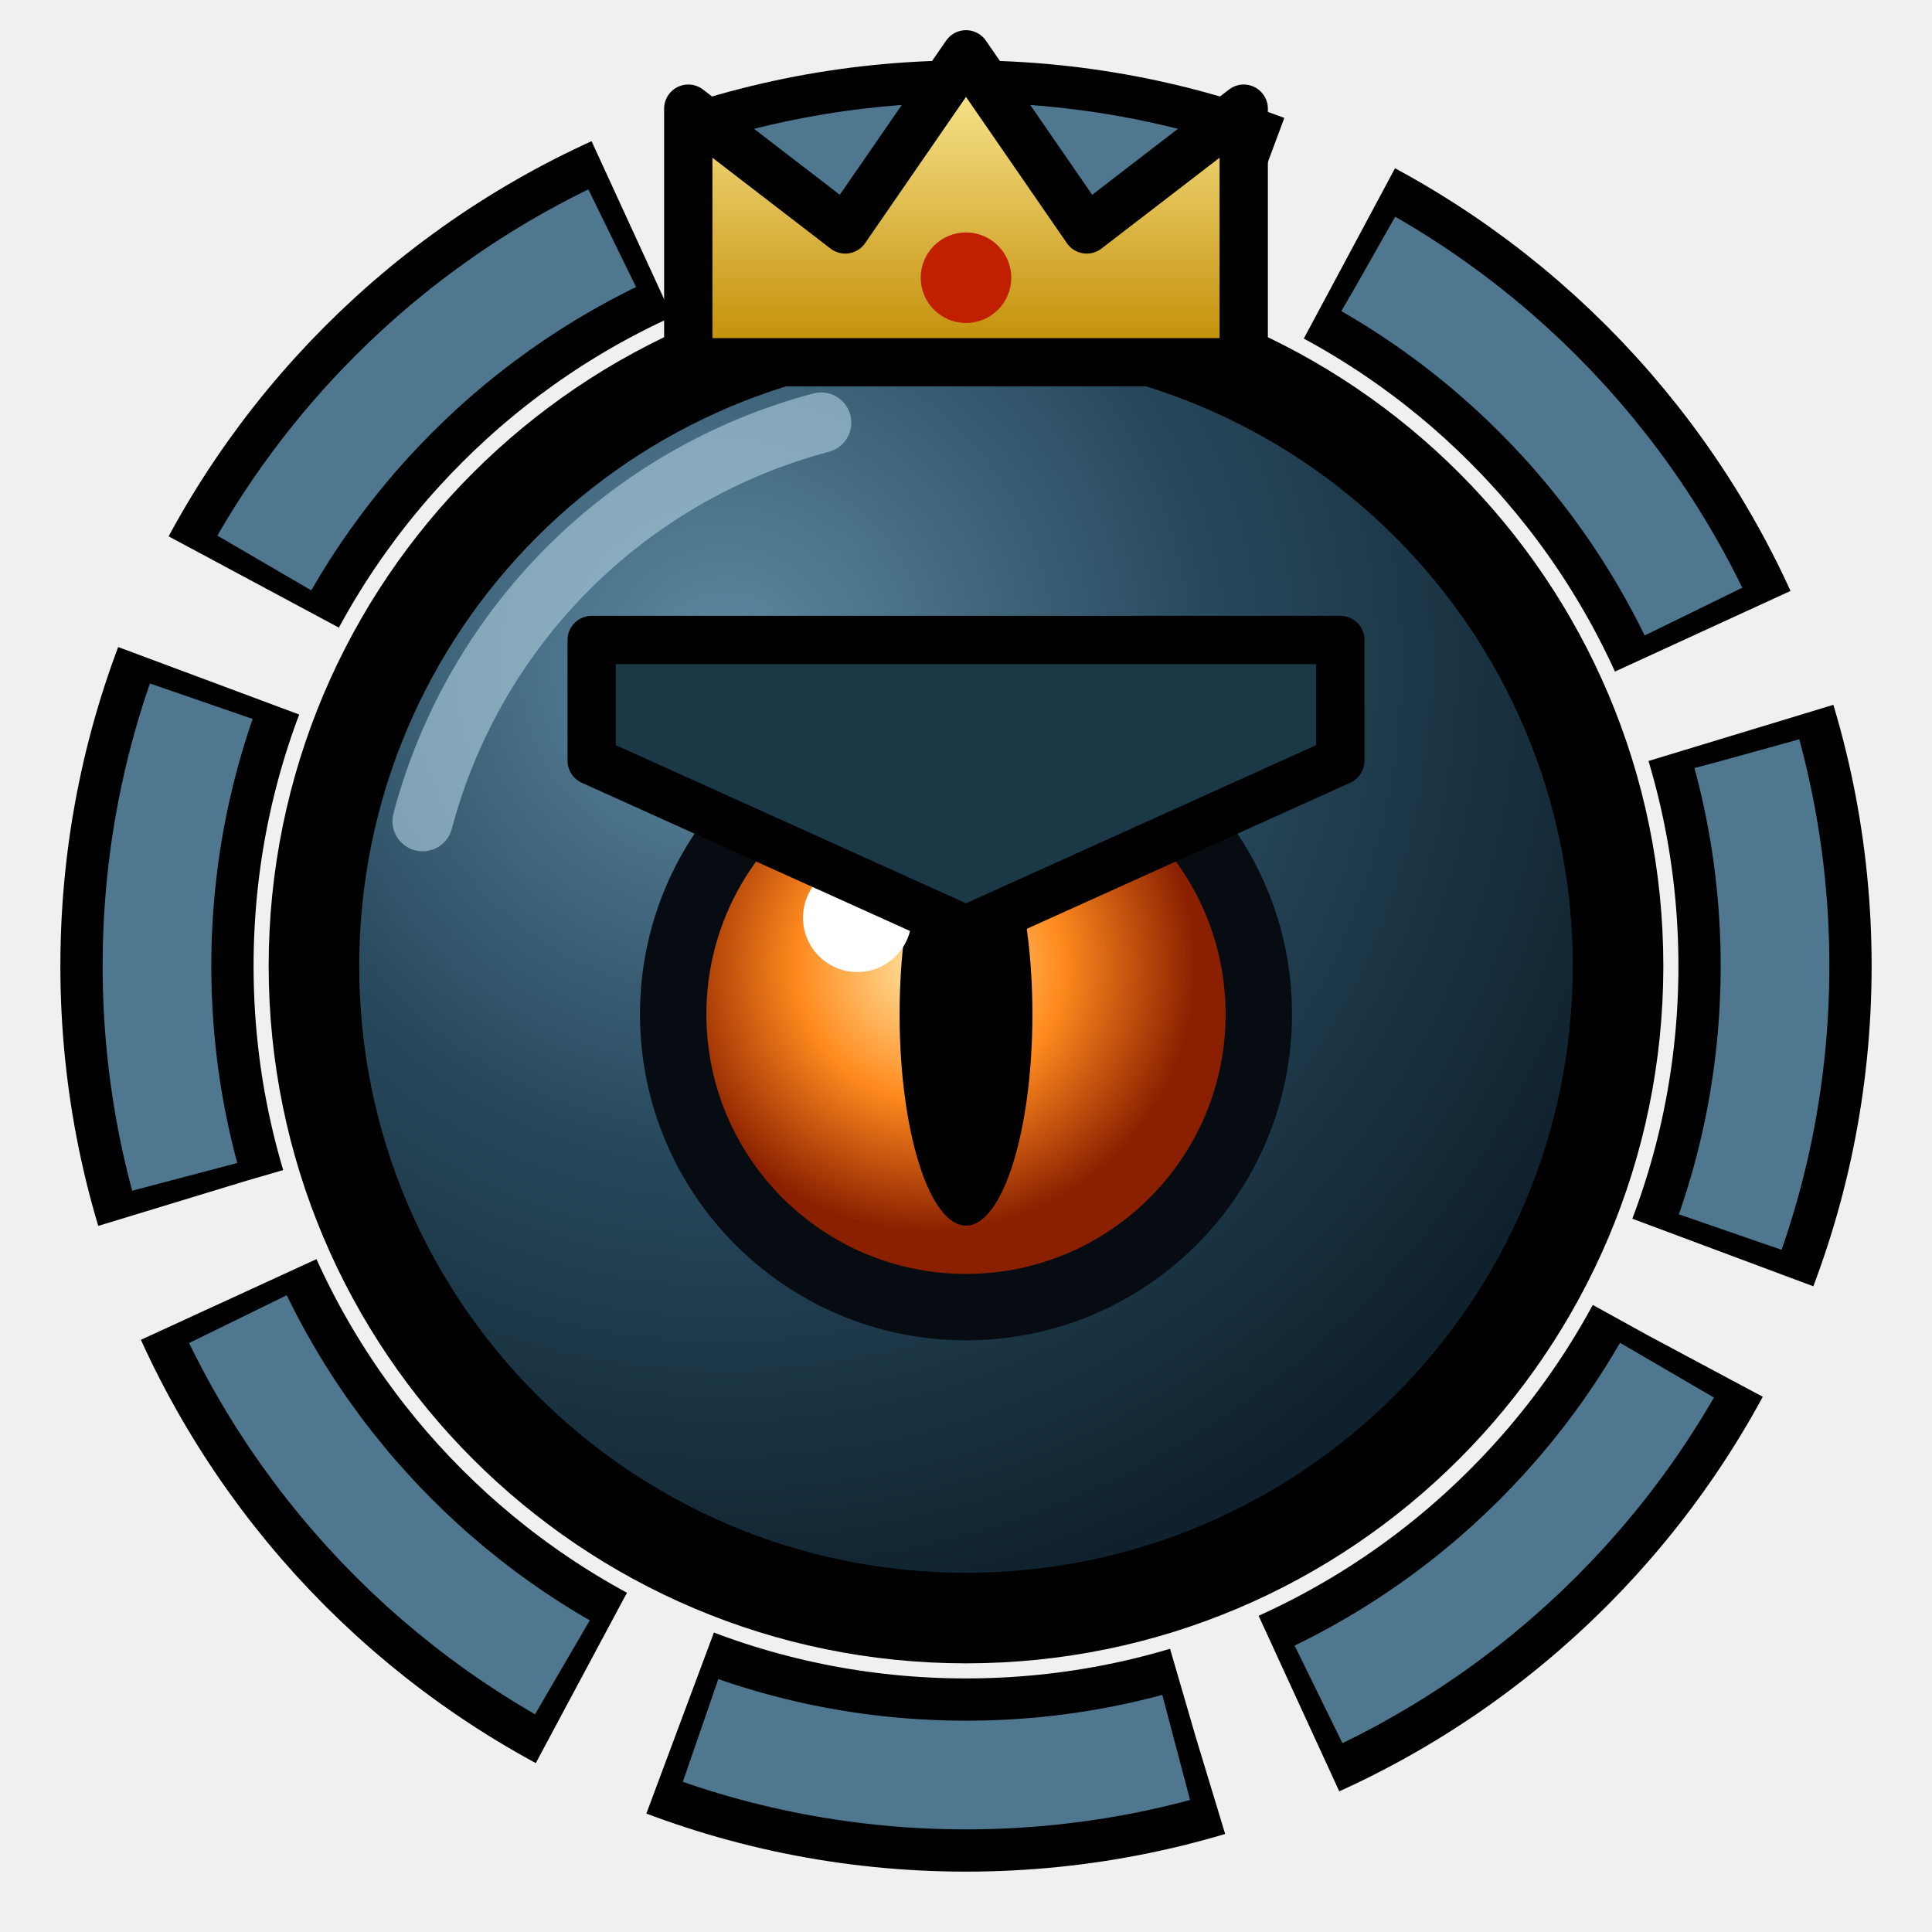
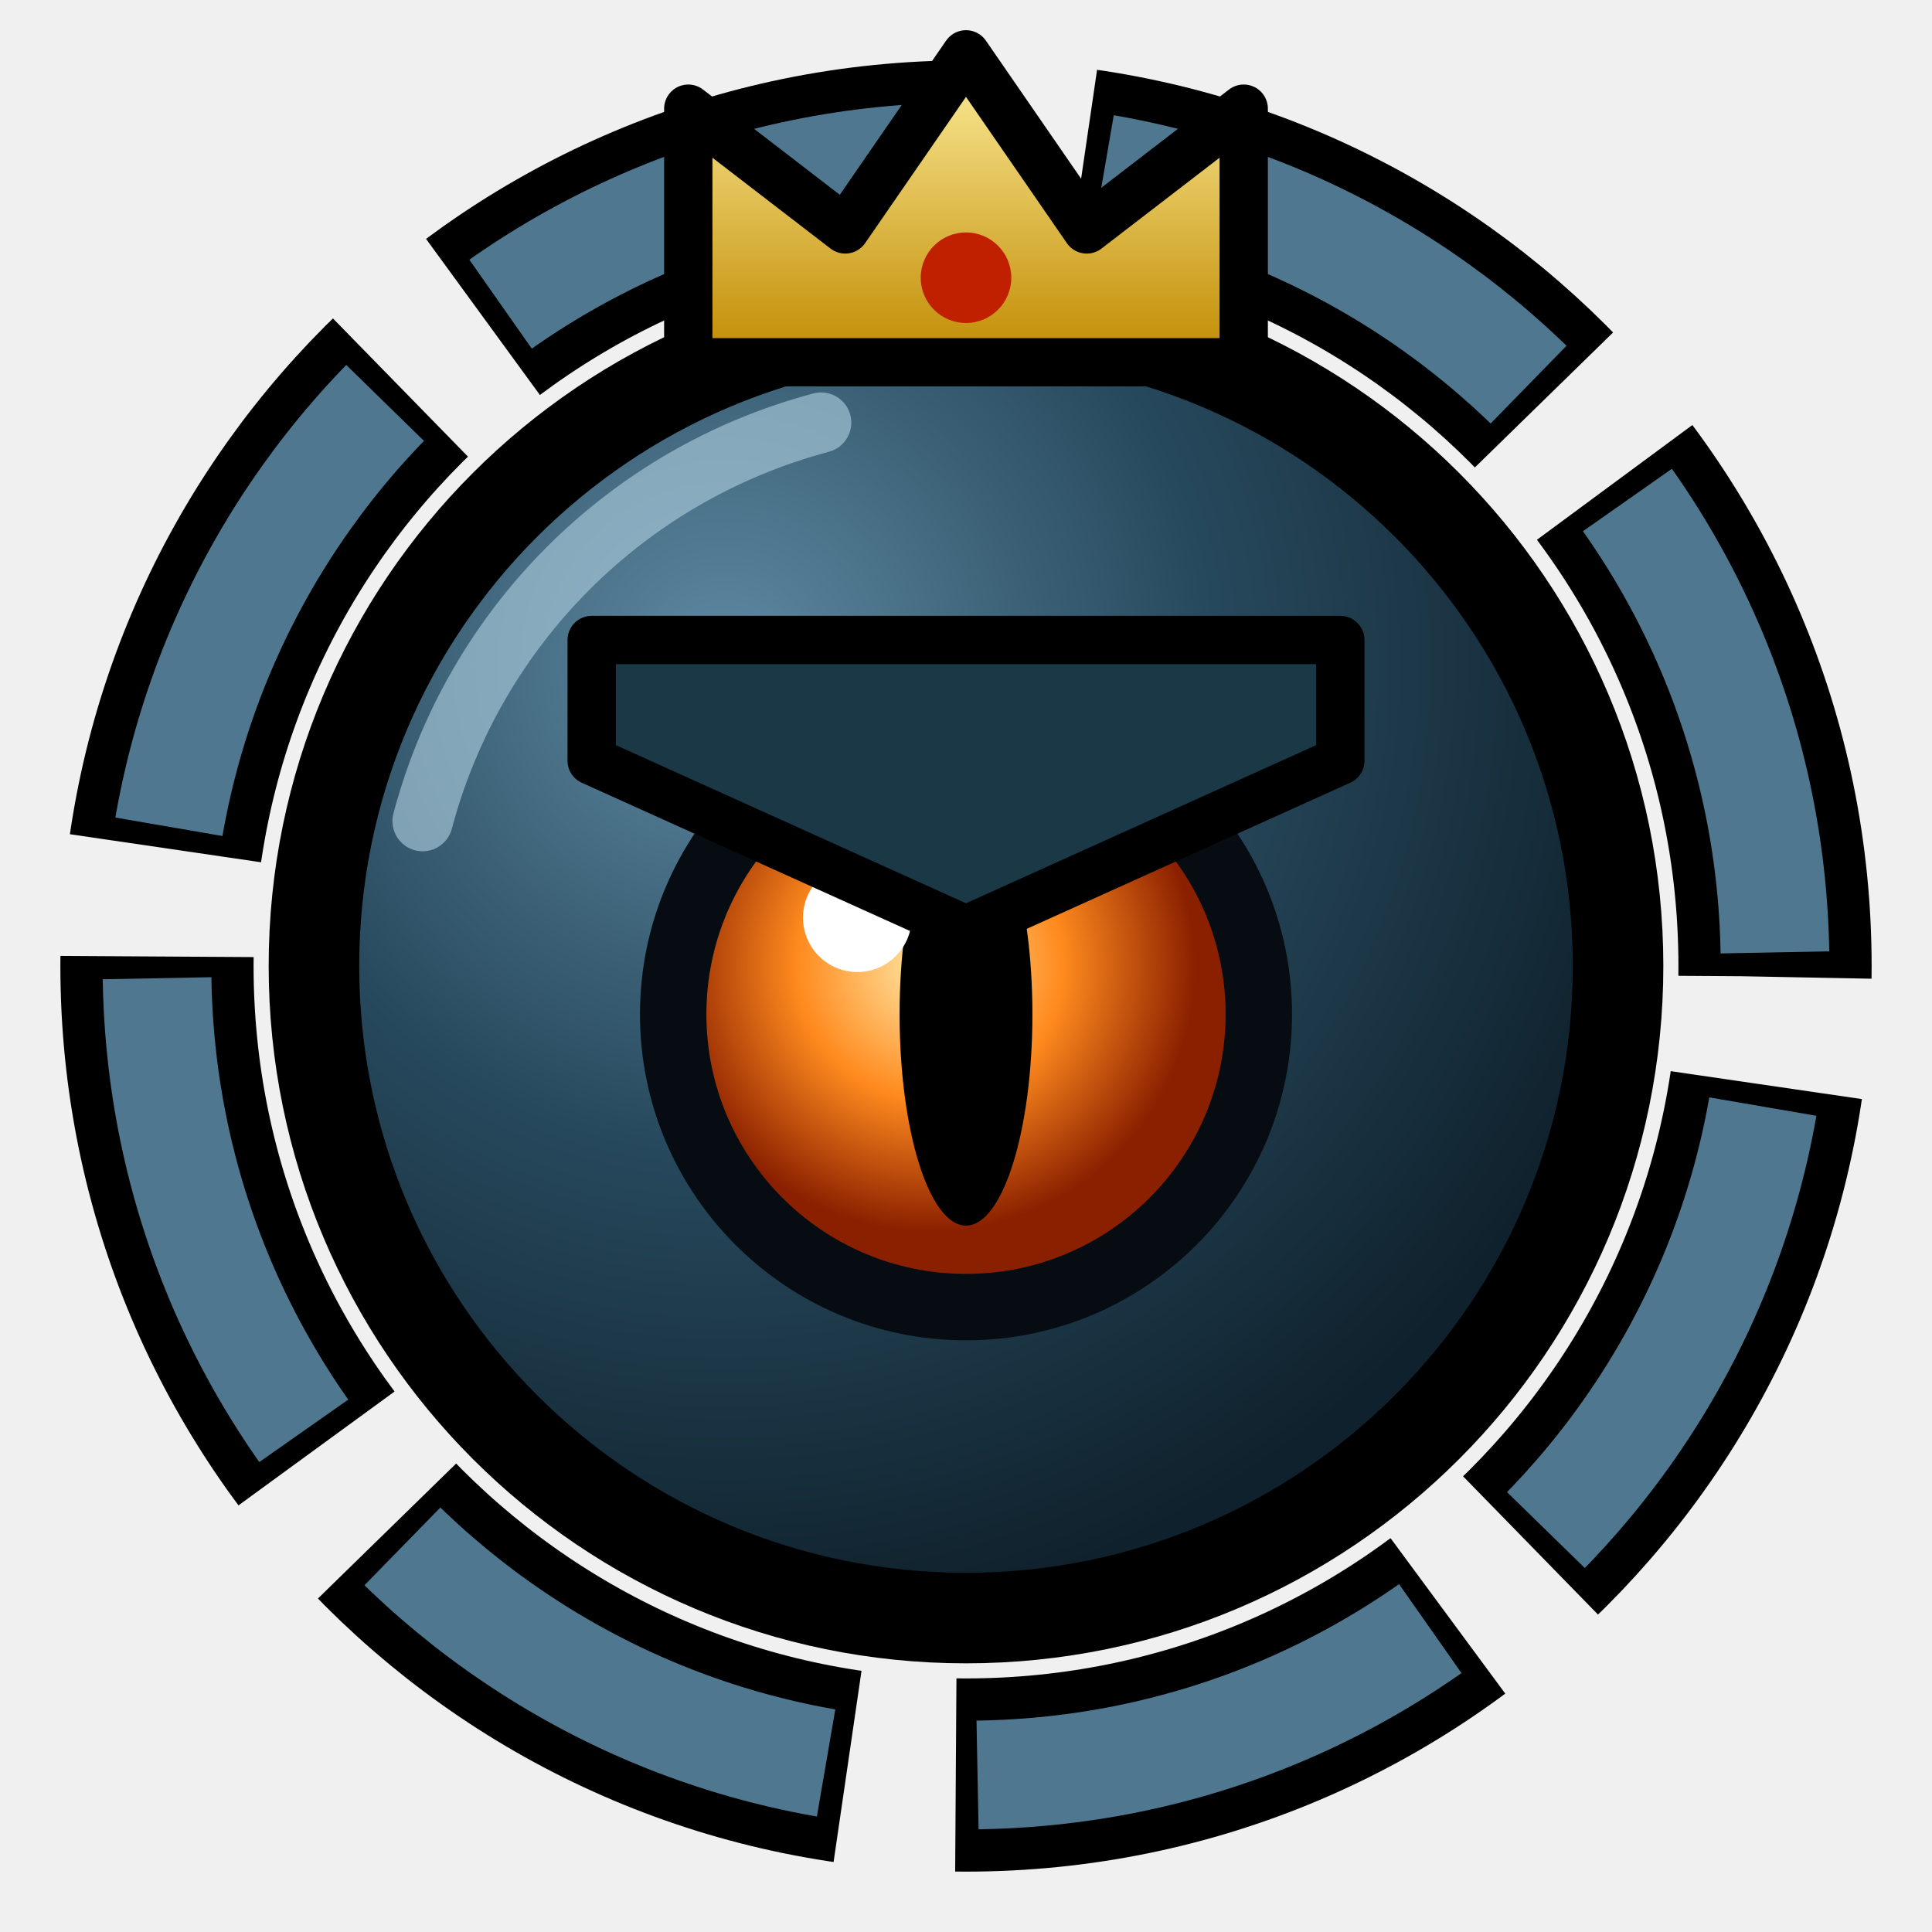
<svg xmlns="http://www.w3.org/2000/svg" viewBox="0 0 32 32">
  <defs>
    <radialGradient id="shell" cx="12" cy="11" r="16" gradientUnits="userSpaceOnUse">
      <stop offset="0" stop-color="#5f8aa3" />
      <stop offset="0.5" stop-color="#27495d" />
      <stop offset="1" stop-color="#0f212c" />
    </radialGradient>
    <radialGradient id="iris" cx="15.4" cy="16" r="4.4" gradientUnits="userSpaceOnUse">
      <stop offset="0" stop-color="#ffe9a8" />
      <stop offset="0.5" stop-color="#ff8a1e" />
      <stop offset="1" stop-color="#8a2000" />
    </radialGradient>
    <linearGradient id="gold" x1="0" y1="0.8" x2="0" y2="6" gradientUnits="userSpaceOnUse">
      <stop offset="0" stop-color="#fff0a0" />
      <stop offset="1" stop-color="#c08a00" />
    </linearGradient>
  </defs>
-   <circle cx="16" cy="16" r="13.4" fill="none" stroke="#000000" stroke-width="3.2" stroke-dasharray="8.72 1.8" stroke-dashoffset="3.87" />
-   <circle cx="16" cy="16" r="13.4" fill="none" stroke="#4f7890" stroke-width="1.8" stroke-dasharray="8 2.52" stroke-dashoffset="3.51" />
+   <circle cx="16" cy="16" r="13.4" fill="none" stroke="#000000" stroke-width="3.2" stroke-dasharray="8.72 1.8" stroke-dashoffset="8.54" />
+   <circle cx="16" cy="16" r="13.4" fill="none" stroke="#4f7890" stroke-width="1.8" stroke-dasharray="8 2.52" stroke-dashoffset="8.18" />
  <circle cx="16" cy="16" r="10.8" fill="url(#shell)" stroke="#000000" stroke-width="1.5" />
  <path d="M7 13.6 A9.3 9.3 0 0 1 13.6 7" fill="none" stroke="#a9c9da" stroke-width="1" stroke-linecap="round" opacity="0.65" />
  <circle cx="16" cy="16.8" r="5.4" fill="#060c11" />
  <circle cx="16" cy="16.8" r="4.3" fill="url(#iris)" />
  <ellipse cx="16" cy="16.8" rx="1.1" ry="3.5" fill="#000000" />
  <circle cx="14.2" cy="15.2" r="0.9" fill="#ffffff" />
  <path d="M9.8 10.6 H22.2 V12.6 L16 15.4 L9.8 12.6 Z" fill="#1b3847" stroke="#000000" stroke-width="0.8" stroke-linejoin="round" />
  <path d="M11.4 6 V1.8 L14 3.8 L16 0.9 L18 3.8 L20.6 1.8 V6 Z" fill="url(#gold)" stroke="#000000" stroke-width="0.8" stroke-linejoin="round" />
  <circle cx="16" cy="4.6" r="0.75" fill="#c02000" />
</svg>
